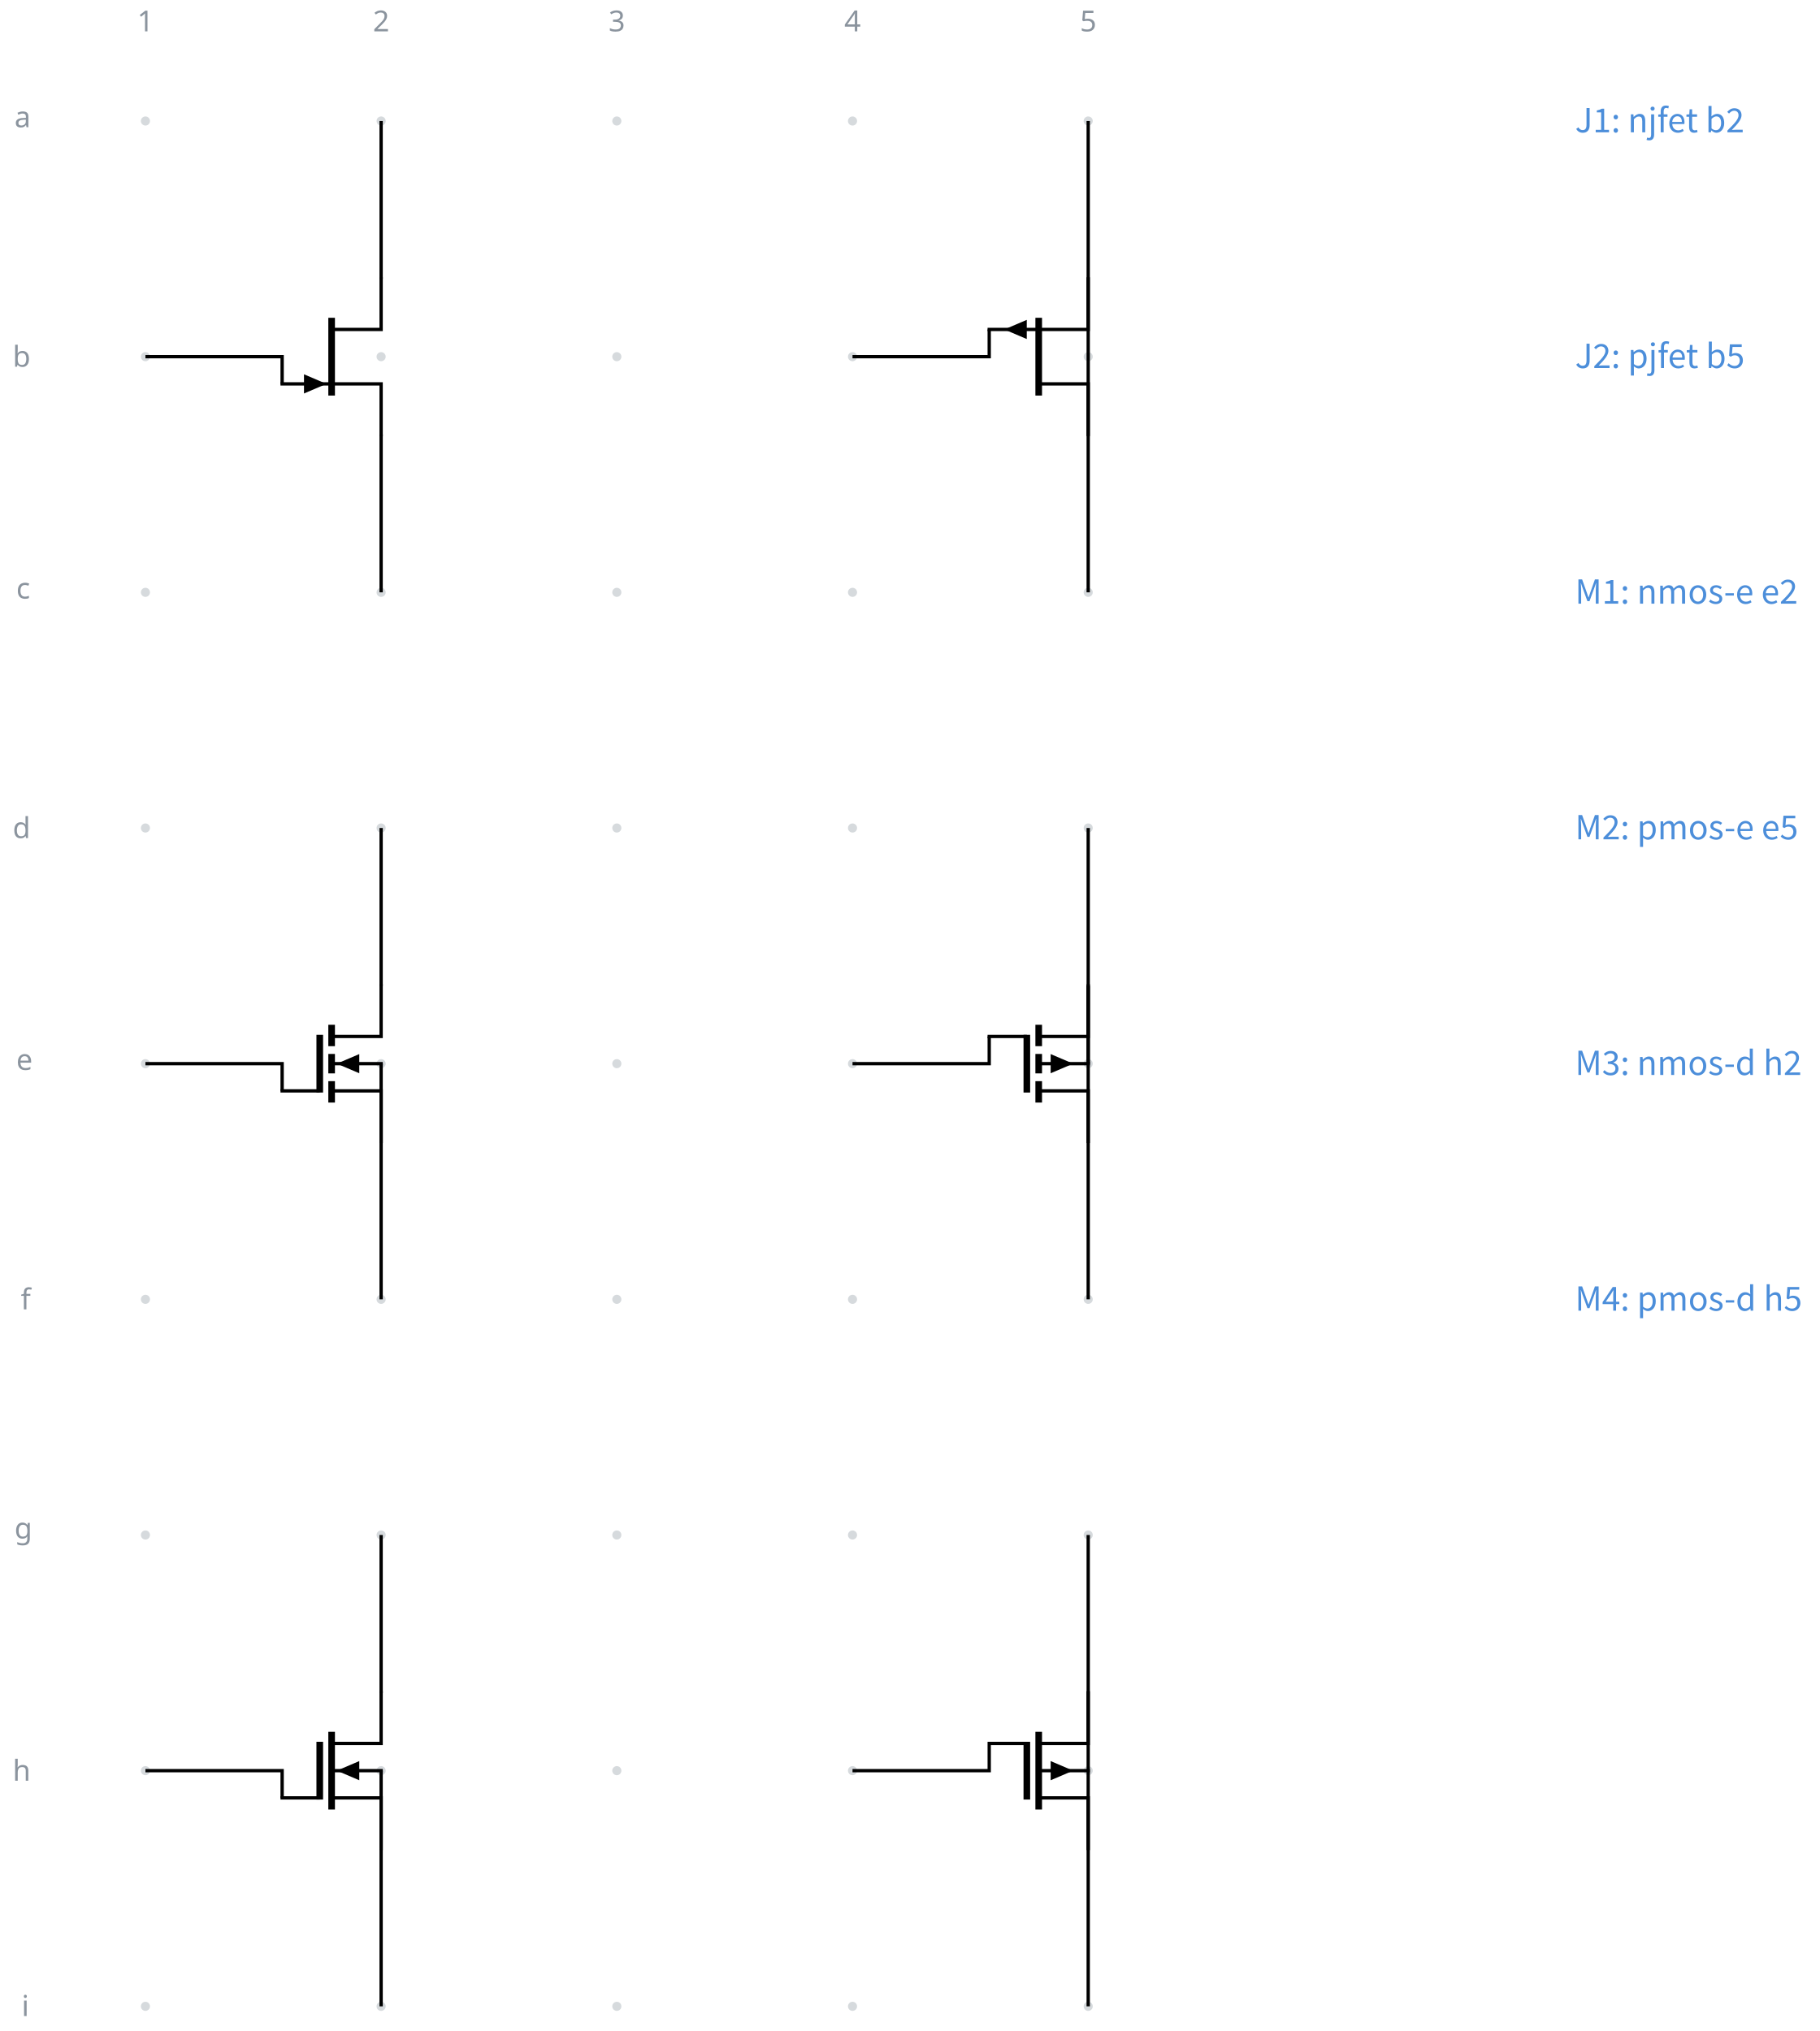
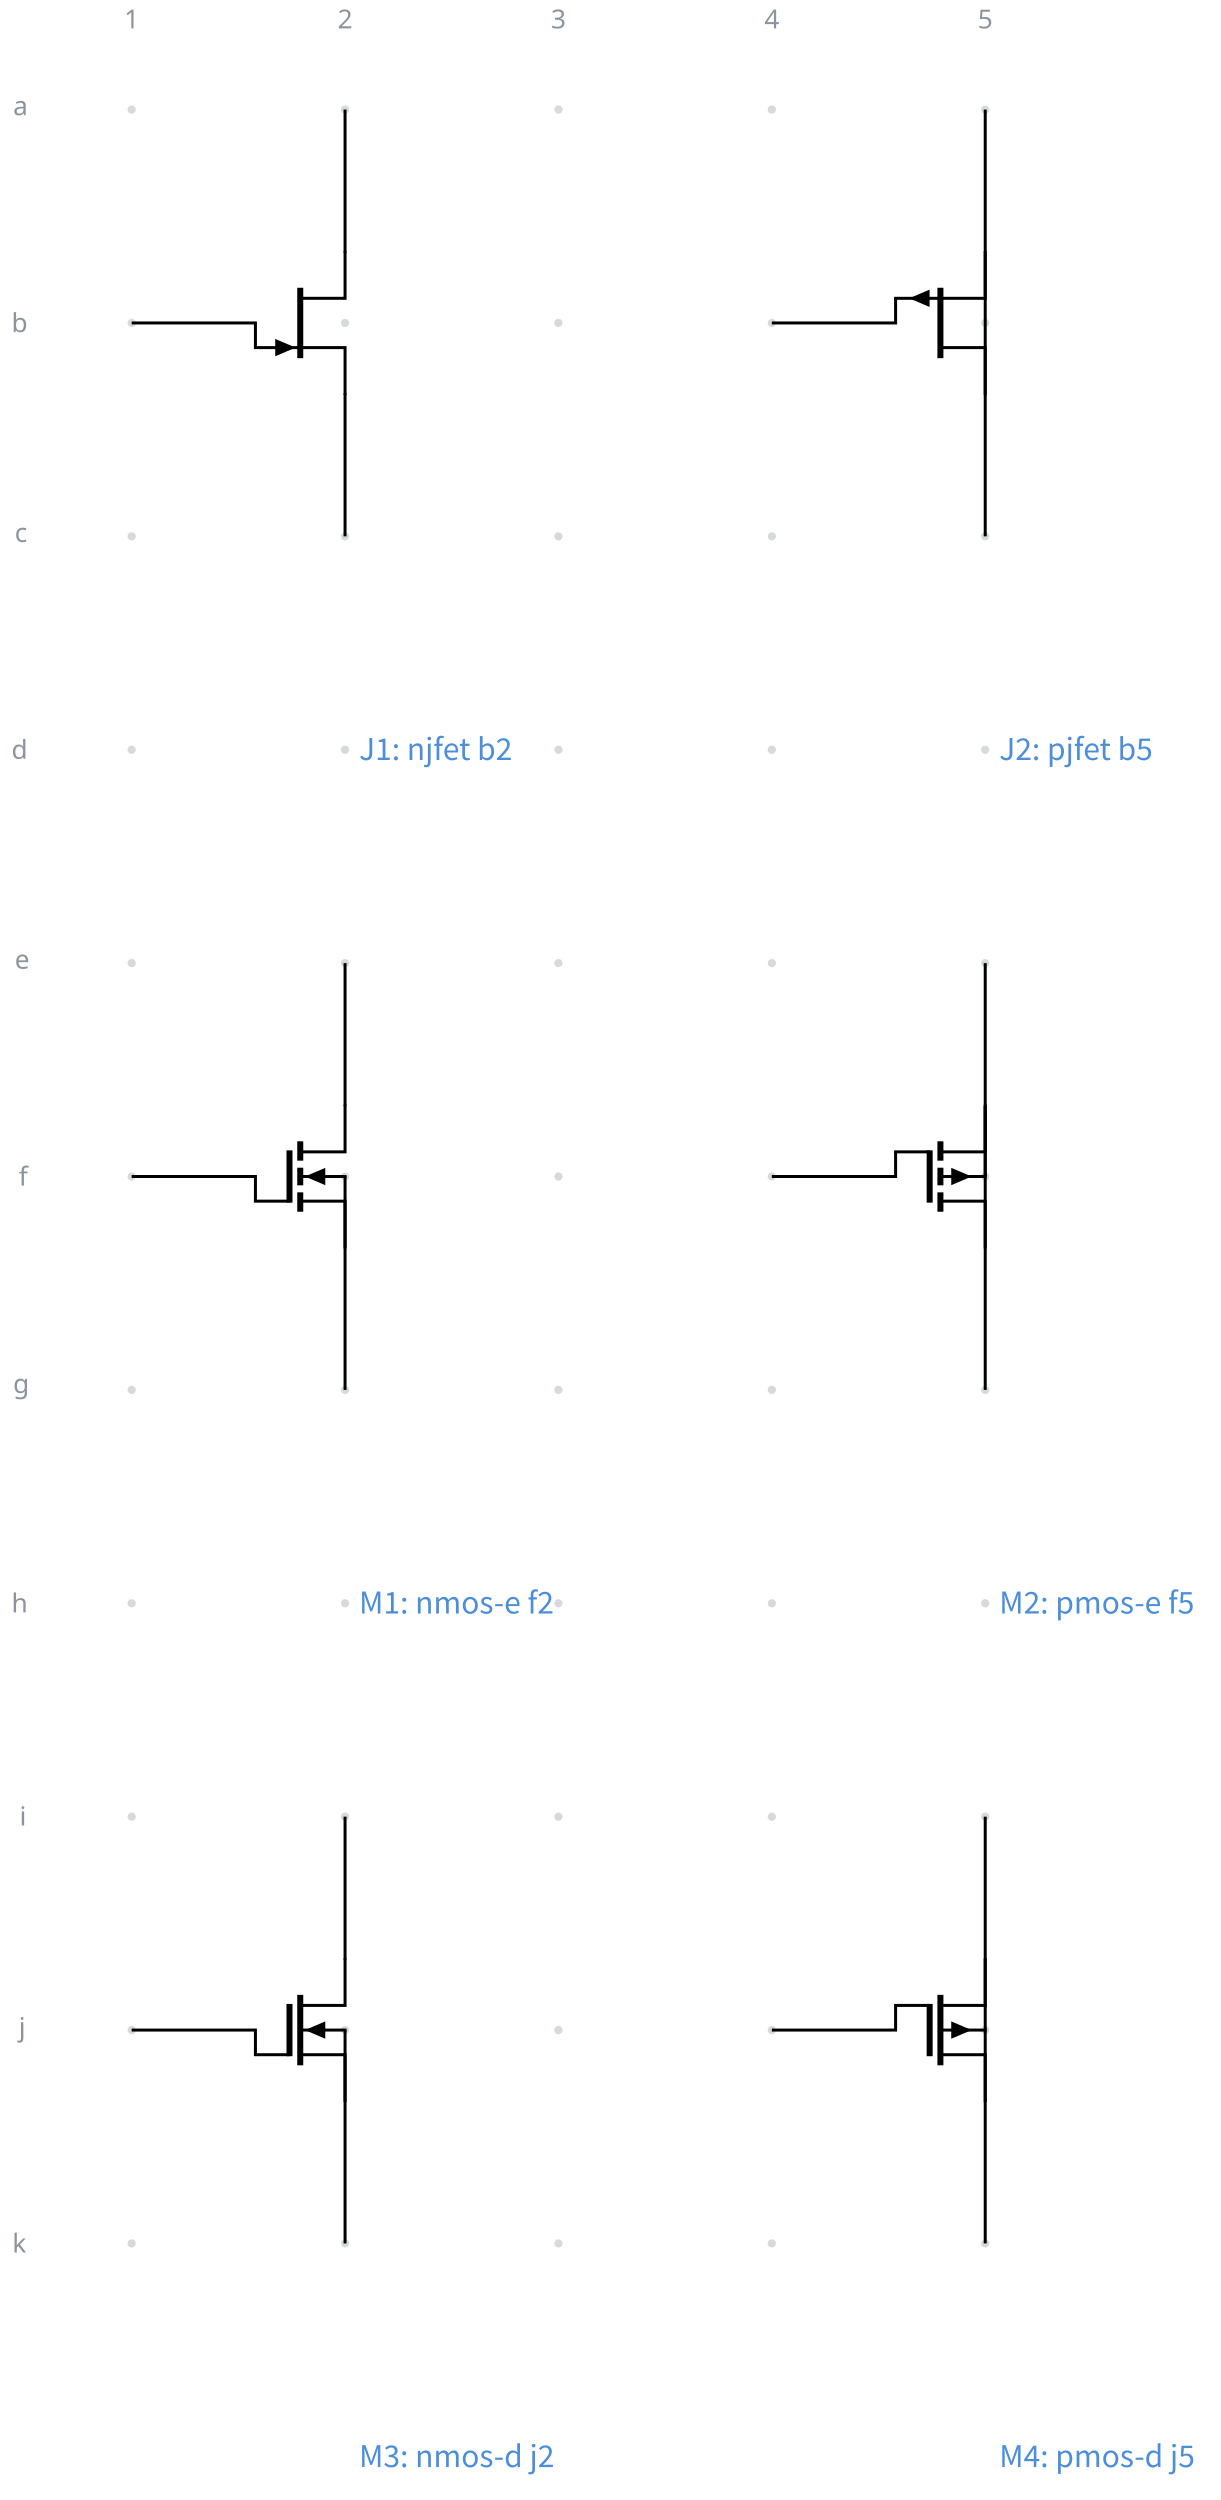
- <svg xmlns="http://www.w3.org/2000/svg" fill="currentColor" width="585.882" height="653.893" viewBox="-72 -72 439.412 490.42">
+ <svg xmlns="http://www.w3.org/2000/svg" fill="currentColor" width="434.134" height="888.917" viewBox="-72 -72 325.601 666.688">
  <g stroke="currentColor" stroke-miterlimit="10" stroke-width=".8">
-     <path fill="#8b949e" fill-opacity=".35" stroke="none" stroke-opacity=".35" d="M-35.787-42.781a1.1 1.1 0 1 0-2.2 0 1.1 1.1 0 0 0 2.2 0M-35.787 14.124a1.1 1.1 0 1 0-2.2 0 1.1 1.1 0 0 0 2.2 0M-35.787 71.03a1.1 1.1 0 1 0-2.2 0 1.1 1.1 0 0 0 2.2 0M-35.787 127.935a1.1 1.1 0 1 0-2.2 0 1.1 1.1 0 0 0 2.2 0M-35.787 184.84a1.1 1.1 0 1 0-2.2 0 1.1 1.1 0 0 0 2.2 0M-35.787 241.746a1.1 1.1 0 1 0-2.2 0 1.1 1.1 0 0 0 2.2 0M-35.787 298.652a1.1 1.1 0 1 0-2.2 0 1.1 1.1 0 0 0 2.2 0M-35.787 355.557a1.1 1.1 0 1 0-2.2 0 1.1 1.1 0 0 0 2.2 0M-35.787 412.463a1.1 1.1 0 1 0-2.2 0 1.1 1.1 0 0 0 2.2 0M21.118-42.781a1.1 1.1 0 1 0-2.2 0 1.1 1.1 0 0 0 2.2 0M21.118 14.124a1.1 1.1 0 1 0-2.2 0 1.1 1.1 0 0 0 2.2 0M21.118 71.03a1.1 1.1 0 1 0-2.2 0 1.1 1.1 0 0 0 2.2 0M21.118 127.935a1.1 1.1 0 1 0-2.2 0 1.1 1.1 0 0 0 2.2 0M21.118 184.84a1.1 1.1 0 1 0-2.2 0 1.1 1.1 0 0 0 2.2 0M21.118 241.746a1.1 1.1 0 1 0-2.2 0 1.1 1.1 0 0 0 2.2 0M21.118 298.652a1.1 1.1 0 1 0-2.2 0 1.1 1.1 0 0 0 2.2 0M21.118 355.557a1.1 1.1 0 1 0-2.2 0 1.1 1.1 0 0 0 2.2 0M21.118 412.463a1.1 1.1 0 1 0-2.2 0 1.1 1.1 0 0 0 2.2 0M78.024-42.781a1.1 1.1 0 1 0-2.2 0 1.1 1.1 0 0 0 2.2 0M78.024 14.124a1.1 1.1 0 1 0-2.2 0 1.1 1.1 0 0 0 2.2 0M78.024 71.03a1.1 1.1 0 1 0-2.2 0 1.1 1.1 0 0 0 2.2 0M78.024 127.935a1.1 1.1 0 1 0-2.2 0 1.1 1.1 0 0 0 2.2 0M78.024 184.84a1.1 1.1 0 1 0-2.2 0 1.1 1.1 0 0 0 2.2 0M78.024 241.746a1.1 1.1 0 1 0-2.2 0 1.1 1.1 0 0 0 2.2 0M78.024 298.652a1.1 1.1 0 1 0-2.2 0 1.1 1.1 0 0 0 2.2 0M78.024 355.557a1.1 1.1 0 1 0-2.2 0 1.1 1.1 0 0 0 2.2 0M78.024 412.463a1.1 1.1 0 1 0-2.2 0 1.1 1.1 0 0 0 2.2 0M134.93-42.781a1.1 1.1 0 1 0-2.2 0 1.1 1.1 0 0 0 2.2 0M134.93 14.124a1.1 1.1 0 1 0-2.2 0 1.1 1.1 0 0 0 2.2 0M134.93 71.03a1.1 1.1 0 1 0-2.2 0 1.1 1.1 0 0 0 2.2 0M134.93 127.935a1.1 1.1 0 1 0-2.2 0 1.1 1.1 0 0 0 2.2 0M134.93 184.84a1.1 1.1 0 1 0-2.2 0 1.1 1.1 0 0 0 2.2 0M134.93 241.746a1.1 1.1 0 1 0-2.2 0 1.1 1.1 0 0 0 2.2 0M134.93 298.652a1.1 1.1 0 1 0-2.2 0 1.1 1.1 0 0 0 2.2 0M134.93 355.557a1.1 1.1 0 1 0-2.2 0 1.1 1.1 0 0 0 2.2 0M134.93 412.463a1.1 1.1 0 1 0-2.2 0 1.1 1.1 0 0 0 2.2 0M191.835-42.781a1.1 1.1 0 1 0-2.2 0 1.1 1.1 0 0 0 2.2 0M191.835 14.124a1.1 1.1 0 1 0-2.2 0 1.1 1.1 0 0 0 2.2 0M191.835 71.03a1.1 1.1 0 1 0-2.2 0 1.1 1.1 0 0 0 2.2 0M191.835 127.935a1.1 1.1 0 1 0-2.2 0 1.1 1.1 0 0 0 2.2 0M191.835 184.84a1.1 1.1 0 1 0-2.2 0 1.1 1.1 0 0 0 2.2 0M191.835 241.746a1.1 1.1 0 1 0-2.2 0 1.1 1.1 0 0 0 2.2 0M191.835 298.652a1.1 1.1 0 1 0-2.2 0 1.1 1.1 0 0 0 2.2 0M191.835 355.557a1.1 1.1 0 1 0-2.2 0 1.1 1.1 0 0 0 2.2 0M191.835 412.463a1.1 1.1 0 1 0-2.2 0 1.1 1.1 0 0 0 2.2 0m-1.1 0" />
+     <path fill="#8b949e" fill-opacity=".35" stroke="none" stroke-opacity=".35" d="M-35.787-42.781a1.1 1.1 0 1 0-2.2 0 1.1 1.1 0 0 0 2.2 0M-35.787 14.124a1.1 1.1 0 1 0-2.2 0 1.1 1.1 0 0 0 2.2 0M-35.787 71.03a1.1 1.1 0 1 0-2.2 0 1.1 1.1 0 0 0 2.2 0M-35.787 127.935a1.1 1.1 0 1 0-2.2 0 1.1 1.1 0 0 0 2.2 0M-35.787 184.84a1.1 1.1 0 1 0-2.2 0 1.1 1.1 0 0 0 2.2 0M-35.787 241.746a1.1 1.1 0 1 0-2.2 0 1.1 1.1 0 0 0 2.2 0M-35.787 298.652a1.1 1.1 0 1 0-2.2 0 1.1 1.1 0 0 0 2.2 0M-35.787 355.557a1.1 1.1 0 1 0-2.2 0 1.1 1.1 0 0 0 2.2 0M-35.787 412.463a1.1 1.1 0 1 0-2.2 0 1.1 1.1 0 0 0 2.2 0M-35.787 469.368a1.1 1.1 0 1 0-2.2 0 1.1 1.1 0 0 0 2.2 0M-35.787 526.274a1.1 1.1 0 1 0-2.2 0 1.1 1.1 0 0 0 2.2 0M21.118-42.781a1.1 1.1 0 1 0-2.2 0 1.1 1.1 0 0 0 2.2 0M21.118 14.124a1.1 1.1 0 1 0-2.2 0 1.1 1.1 0 0 0 2.2 0M21.118 71.03a1.1 1.1 0 1 0-2.2 0 1.1 1.1 0 0 0 2.2 0M21.118 127.935a1.1 1.1 0 1 0-2.2 0 1.1 1.1 0 0 0 2.2 0M21.118 184.84a1.1 1.1 0 1 0-2.2 0 1.1 1.1 0 0 0 2.2 0M21.118 241.746a1.1 1.1 0 1 0-2.2 0 1.1 1.1 0 0 0 2.2 0M21.118 298.652a1.1 1.1 0 1 0-2.2 0 1.1 1.1 0 0 0 2.2 0M21.118 355.557a1.1 1.1 0 1 0-2.2 0 1.1 1.1 0 0 0 2.2 0M21.118 412.463a1.1 1.1 0 1 0-2.2 0 1.1 1.1 0 0 0 2.2 0M21.118 469.368a1.1 1.1 0 1 0-2.2 0 1.1 1.1 0 0 0 2.2 0M21.118 526.274a1.1 1.1 0 1 0-2.2 0 1.1 1.1 0 0 0 2.2 0M78.024-42.781a1.1 1.1 0 1 0-2.2 0 1.1 1.1 0 0 0 2.2 0M78.024 14.124a1.1 1.1 0 1 0-2.2 0 1.1 1.1 0 0 0 2.2 0M78.024 71.03a1.1 1.1 0 1 0-2.2 0 1.1 1.1 0 0 0 2.2 0M78.024 127.935a1.1 1.1 0 1 0-2.2 0 1.1 1.1 0 0 0 2.2 0M78.024 184.84a1.1 1.1 0 1 0-2.2 0 1.1 1.1 0 0 0 2.2 0M78.024 241.746a1.1 1.1 0 1 0-2.2 0 1.1 1.1 0 0 0 2.2 0M78.024 298.652a1.1 1.1 0 1 0-2.2 0 1.1 1.1 0 0 0 2.2 0M78.024 355.557a1.1 1.1 0 1 0-2.2 0 1.1 1.1 0 0 0 2.2 0M78.024 412.463a1.1 1.1 0 1 0-2.2 0 1.1 1.1 0 0 0 2.2 0M78.024 469.368a1.1 1.1 0 1 0-2.2 0 1.1 1.1 0 0 0 2.2 0M78.024 526.274a1.1 1.1 0 1 0-2.2 0 1.1 1.1 0 0 0 2.2 0M134.93-42.781a1.1 1.1 0 1 0-2.2 0 1.1 1.1 0 0 0 2.2 0M134.93 14.124a1.1 1.1 0 1 0-2.2 0 1.1 1.1 0 0 0 2.2 0M134.93 71.03a1.1 1.1 0 1 0-2.2 0 1.1 1.1 0 0 0 2.2 0M134.93 127.935a1.1 1.1 0 1 0-2.2 0 1.1 1.1 0 0 0 2.2 0M134.93 184.84a1.1 1.1 0 1 0-2.2 0 1.1 1.1 0 0 0 2.2 0M134.93 241.746a1.1 1.1 0 1 0-2.2 0 1.1 1.1 0 0 0 2.2 0M134.93 298.652a1.1 1.1 0 1 0-2.2 0 1.1 1.1 0 0 0 2.2 0M134.93 355.557a1.1 1.1 0 1 0-2.2 0 1.1 1.1 0 0 0 2.2 0M134.93 412.463a1.1 1.1 0 1 0-2.2 0 1.1 1.1 0 0 0 2.2 0M134.93 469.368a1.1 1.1 0 1 0-2.2 0 1.1 1.1 0 0 0 2.2 0M134.93 526.274a1.1 1.1 0 1 0-2.2 0 1.1 1.1 0 0 0 2.2 0M191.835-42.781a1.1 1.1 0 1 0-2.2 0 1.1 1.1 0 0 0 2.2 0M191.835 14.124a1.1 1.1 0 1 0-2.2 0 1.1 1.1 0 0 0 2.2 0M191.835 71.03a1.1 1.1 0 1 0-2.2 0 1.1 1.1 0 0 0 2.2 0M191.835 127.935a1.1 1.1 0 1 0-2.2 0 1.1 1.1 0 0 0 2.2 0M191.835 184.84a1.1 1.1 0 1 0-2.2 0 1.1 1.1 0 0 0 2.2 0M191.835 241.746a1.1 1.1 0 1 0-2.2 0 1.1 1.1 0 0 0 2.2 0M191.835 298.652a1.1 1.1 0 1 0-2.2 0 1.1 1.1 0 0 0 2.2 0M191.835 355.557a1.1 1.1 0 1 0-2.2 0 1.1 1.1 0 0 0 2.2 0M191.835 412.463a1.1 1.1 0 1 0-2.2 0 1.1 1.1 0 0 0 2.2 0M191.835 469.368a1.1 1.1 0 1 0-2.2 0 1.1 1.1 0 0 0 2.2 0M191.835 526.274a1.1 1.1 0 1 0-2.2 0 1.1 1.1 0 0 0 2.2 0m-1.1 0" />
    <g fill="#8b949e" stroke="#8b949e">
      <text x="-36.887" y="-42.781" fill="#8b949e" stroke="none" font-family="cmr7" font-size="7" transform="translate(-1.993 -21.645)">1</text>
    </g>
    <g fill="#8b949e" stroke="#8b949e">
      <text x="-36.887" y="-42.781" fill="#8b949e" stroke="none" font-family="cmr7" font-size="7" transform="translate(54.912 -21.645)">2</text>
    </g>
    <g fill="#8b949e" stroke="#8b949e">
      <text x="-36.887" y="-42.781" fill="#8b949e" stroke="none" font-family="cmr7" font-size="7" transform="translate(111.818 -21.645)">3</text>
    </g>
    <g fill="#8b949e" stroke="#8b949e">
      <text x="-36.887" y="-42.781" fill="#8b949e" stroke="none" font-family="cmr7" font-size="7" transform="translate(168.723 -21.645)">4</text>
    </g>
    <g fill="#8b949e" stroke="#8b949e">
      <text x="-36.887" y="-42.781" fill="#8b949e" stroke="none" font-family="cmr7" font-size="7" transform="translate(225.629 -21.645)">5</text>
    </g>
    <g fill="#8b949e" stroke="#8b949e">
      <text x="-36.887" y="-42.781" fill="#8b949e" stroke="none" font-family="cmr7" font-size="7" transform="translate(-31.62 1.507)">a</text>
    </g>
    <g fill="#8b949e" stroke="#8b949e">
      <text x="-36.887" y="-42.781" fill="#8b949e" stroke="none" font-family="cmr7" font-size="7" transform="translate(-32.05 59.336)">b</text>
    </g>
    <g fill="#8b949e" stroke="#8b949e">
      <text x="-36.887" y="-42.781" fill="#8b949e" stroke="none" font-family="cmr7" font-size="7" transform="translate(-31.189 115.318)">c</text>
    </g>
    <g fill="#8b949e" stroke="#8b949e">
      <text x="-36.887" y="-42.781" fill="#8b949e" stroke="none" font-family="cmr7" font-size="7" transform="translate(-32.05 173.147)">d</text>
    </g>
    <g fill="#8b949e" stroke="#8b949e">
      <text x="-36.887" y="-42.781" fill="#8b949e" stroke="none" font-family="cmr7" font-size="7" transform="translate(-31.189 229.129)">e</text>
    </g>
    <g fill="#8b949e" stroke="#8b949e">
      <text x="-36.887" y="-42.781" fill="#8b949e" stroke="none" font-family="cmr7" font-size="7" transform="translate(-30.112 286.958)">f</text>
    </g>
    <g fill="#8b949e" stroke="#8b949e">
      <text x="-36.887" y="-42.781" fill="#8b949e" stroke="none" font-family="cmr7" font-size="7" transform="translate(-31.62 342.26)">g</text>
    </g>
    <g fill="#8b949e" stroke="#8b949e">
      <text x="-36.887" y="-42.781" fill="#8b949e" stroke="none" font-family="cmr7" font-size="7" transform="translate(-32.05 400.769)">h</text>
    </g>
    <g fill="#8b949e" stroke="#8b949e">
      <text x="-36.887" y="-42.781" fill="#8b949e" stroke="none" font-family="cmr7" font-size="7" transform="translate(-29.897 457.598)">i</text>
    </g>
+     <g fill="#8b949e" stroke="#8b949e">
+       <text x="-36.887" y="-42.781" fill="#8b949e" stroke="none" font-family="cmr7" font-size="7" transform="translate(-30.112 513.823)">j</text>
+     </g>
+     <g fill="#8b949e" stroke="#8b949e">
+       <text x="-36.887" y="-42.781" fill="#8b949e" stroke="none" font-family="cmr7" font-size="7" transform="translate(-31.835 571.485)">k</text>
+     </g>
    <path fill="none" d="M20.018-5.055V7.551H8.068m0 13.146h11.95v12.606" />
    <path fill="none" stroke-width="1.6" d="M8.068 4.735v18.779" />
    <path stroke="none" d="M1.395 20.697v-2.315l5.422 2.315-5.422 2.314Z" />
    <path fill="none" d="M8.068 20.697h-12.35M190.735-5.055V7.551h-11.95m0 13.146h11.95v12.606" />
    <path fill="none" stroke-width="1.6" d="M178.785 4.735v18.779" />
    <path stroke="none" d="M175.898 7.551v2.315l-5.422-2.315 5.422-2.314Z" />
-     <path fill="none" d="M178.785 7.551h-12.35M20.018 165.662v12.606H8.068" />
-     <path fill="none" stroke-width="1.6" d="M8.068 175.451v5.164m0 1.878v4.695m0 1.878v5.164" />
-     <path fill="none" d="M8.068 184.84h12.35m-12.35 6.573h11.95v12.607" />
-     <path fill="none" stroke-width="1.6" d="M5.2 177.868v13.945" />
-     <path stroke="none" d="M14.742 184.84v2.315l-5.422-2.314 5.422-2.315Z" />
-     <path fill="none" d="M5.2 191.413h-9.482M20.018 184.84v18.78M190.735 165.662v12.606h-11.95" />
-     <path fill="none" stroke-width="1.6" d="M178.785 175.451v5.164m0 1.878v4.695m0 1.878v5.164" />
-     <path fill="none" d="M178.785 184.84h12.35m-12.35 6.573h11.95v12.607" />
-     <path fill="none" stroke-width="1.6" d="M175.917 177.868v13.945" />
-     <path stroke="none" d="M181.67 184.84v-2.314l5.423 2.315-5.422 2.314Z" />
-     <path fill="none" d="M175.917 178.268h-9.482M190.735 184.841v-18.78M20.018 336.378v12.606H8.068" />
-     <path fill="none" stroke-width="1.6" d="M8.068 346.168v18.779" />
-     <path fill="none" d="M8.068 355.557h12.35m-12.35 6.573h11.95v12.606" />
-     <path fill="none" stroke-width="1.6" d="M5.2 348.584v13.946" />
-     <path stroke="none" d="M14.742 355.557v2.315l-5.422-2.315 5.422-2.314Z" />
-     <path fill="none" d="M5.2 362.13h-9.482M20.018 355.557v18.779M190.735 336.378v12.606h-11.95" />
-     <path fill="none" stroke-width="1.6" d="M178.785 346.168v18.779" />
-     <path fill="none" d="M178.785 355.557h12.35m-12.35 6.573h11.95v12.606" />
-     <path fill="none" stroke-width="1.6" d="M175.917 348.584v13.946" />
-     <path stroke="none" d="M181.67 355.557v-2.314l5.423 2.314-5.422 2.315Z" />
-     <path fill="none" d="M175.917 348.984h-9.482M190.735 355.557v-18.779M20.018-42.781v38.126M20.018 71.03V32.903M-36.887 14.124h33.005v6.573M190.735-42.781v75.684M190.735 71.03V-4.655M133.83 14.124h33.005V7.551M20.018 127.935v38.127M20.018 241.746V203.62M-36.887 184.84h33.005v6.573M190.735 127.935v75.685M190.735 241.746v-75.684M133.83 184.84h33.005v-6.572M20.018 298.652v38.126M20.018 412.463v-38.127M-36.887 355.557h33.005v6.573M190.735 298.652v75.684M190.735 412.463v-75.685M133.83 355.557h33.005v-6.573" />
+     <path fill="none" d="M178.785 7.551h-12.35M20.018 222.567v12.606H8.068" />
+     <path fill="none" stroke-width="1.6" d="M8.068 232.357v5.164m0 1.878v4.695m0 1.877v5.165" />
+     <path fill="none" d="M8.068 241.746h12.35m-12.35 6.573h11.95v12.606" />
+     <path fill="none" stroke-width="1.6" d="M5.2 234.773v13.946" />
+     <path stroke="none" d="M14.742 241.746v2.315l-5.422-2.315 5.422-2.314Z" />
+     <path fill="none" d="M5.2 248.319h-9.482M20.018 241.746v18.779M190.735 222.567v12.606h-11.95" />
+     <path fill="none" stroke-width="1.6" d="M178.785 232.357v5.164m0 1.878v4.695m0 1.877v5.165" />
+     <path fill="none" d="M178.785 241.746h12.35m-12.35 6.573h11.95v12.606" />
+     <path fill="none" stroke-width="1.6" d="M175.917 234.773v13.946" />
+     <path stroke="none" d="M181.67 241.746v-2.314l5.423 2.314-5.422 2.315Z" />
+     <path fill="none" d="M175.917 235.173h-9.482M190.735 241.747v-18.78M20.018 450.19v12.605H8.068" />
+     <path fill="none" stroke-width="1.6" d="M8.068 459.979v18.779" />
+     <path fill="none" d="M8.068 469.368h12.35m-12.35 6.573h11.95v12.606" />
+     <path fill="none" stroke-width="1.6" d="M5.2 462.395v13.946" />
+     <path stroke="none" d="M14.742 469.368v2.315l-5.422-2.315 5.422-2.314Z" />
+     <path fill="none" d="M5.2 475.94h-9.482M20.018 469.368v18.779M190.735 450.19v12.605h-11.95" />
+     <path fill="none" stroke-width="1.6" d="M178.785 459.979v18.779" />
+     <path fill="none" d="M178.785 469.368h12.35m-12.35 6.573h11.95v12.606" />
+     <path fill="none" stroke-width="1.6" d="M175.917 462.395v13.946" />
+     <path stroke="none" d="M181.67 469.368v-2.314l5.423 2.314-5.422 2.315Z" />
+     <path fill="none" d="M175.917 462.795h-9.482M190.735 469.368V450.59M20.018-42.781v38.126M20.018 71.03V32.903M-36.887 14.124h33.005v6.573M190.735-42.781v75.684M190.735 71.03V-4.655M133.83 14.124h33.005V7.551M20.018 184.84v38.127M20.018 298.652v-38.127M-36.887 241.746h33.005v6.573M190.735 184.84v75.685M190.735 298.652v-75.685M133.83 241.746h33.005v-6.573M20.018 412.463v38.126M20.018 526.274v-38.127M-36.887 469.368h33.005v6.573M190.735 412.463v75.684M190.735 526.274v-75.685M133.83 469.368h33.005v-6.573" />
    <g>
-       <text x="-36.887" y="-42.781" fill="#4c8eda" stroke="none" font-family="'Noto Sans CJK JP','Noto Sans JP','Hiragino Sans','Yu Gothic',sans-serif" font-size="8" transform="translate(345.166 2.733)">J1: njfet b2</text>
+       <text x="-36.887" y="-42.781" fill="#4c8eda" stroke="none" font-family="'Noto Sans CJK JP','Noto Sans JP','Hiragino Sans','Yu Gothic',sans-serif" font-size="8" transform="translate(60.638 173.45)">J1: njfet b2</text>
    </g>
    <g>
-       <text x="-36.887" y="-42.781" fill="#4c8eda" stroke="none" font-family="'Noto Sans CJK JP','Noto Sans JP','Hiragino Sans','Yu Gothic',sans-serif" font-size="8" transform="translate(345.166 59.639)">J2: pjfet b5</text>
+       <text x="-36.887" y="-42.781" fill="#4c8eda" stroke="none" font-family="'Noto Sans CJK JP','Noto Sans JP','Hiragino Sans','Yu Gothic',sans-serif" font-size="8" transform="translate(231.355 173.45)">J2: pjfet b5</text>
    </g>
    <g>
-       <text x="-36.887" y="-42.781" fill="#4c8eda" stroke="none" font-family="'Noto Sans CJK JP','Noto Sans JP','Hiragino Sans','Yu Gothic',sans-serif" font-size="8" transform="translate(345.166 116.544)">M1: nmos-e e2</text>
+       <text x="-36.887" y="-42.781" fill="#4c8eda" stroke="none" font-family="'Noto Sans CJK JP','Noto Sans JP','Hiragino Sans','Yu Gothic',sans-serif" font-size="8" transform="translate(60.638 401.072)">M1: nmos-e f2</text>
    </g>
    <g>
-       <text x="-36.887" y="-42.781" fill="#4c8eda" stroke="none" font-family="'Noto Sans CJK JP','Noto Sans JP','Hiragino Sans','Yu Gothic',sans-serif" font-size="8" transform="translate(345.166 173.45)">M2: pmos-e e5</text>
+       <text x="-36.887" y="-42.781" fill="#4c8eda" stroke="none" font-family="'Noto Sans CJK JP','Noto Sans JP','Hiragino Sans','Yu Gothic',sans-serif" font-size="8" transform="translate(231.355 401.072)">M2: pmos-e f5</text>
    </g>
    <g>
-       <text x="-36.887" y="-42.781" fill="#4c8eda" stroke="none" font-family="'Noto Sans CJK JP','Noto Sans JP','Hiragino Sans','Yu Gothic',sans-serif" font-size="8" transform="translate(345.166 230.355)">M3: nmos-d h2</text>
+       <text x="-36.887" y="-42.781" fill="#4c8eda" stroke="none" font-family="'Noto Sans CJK JP','Noto Sans JP','Hiragino Sans','Yu Gothic',sans-serif" font-size="8" transform="translate(60.638 628.694)">M3: nmos-d j2</text>
    </g>
    <g>
-       <text x="-36.887" y="-42.781" fill="#4c8eda" stroke="none" font-family="'Noto Sans CJK JP','Noto Sans JP','Hiragino Sans','Yu Gothic',sans-serif" font-size="8" transform="translate(345.166 287.26)">M4: pmos-d h5</text>
+       <text x="-36.887" y="-42.781" fill="#4c8eda" stroke="none" font-family="'Noto Sans CJK JP','Noto Sans JP','Hiragino Sans','Yu Gothic',sans-serif" font-size="8" transform="translate(231.355 628.694)">M4: pmos-d j5</text>
    </g>
  </g>
</svg>
